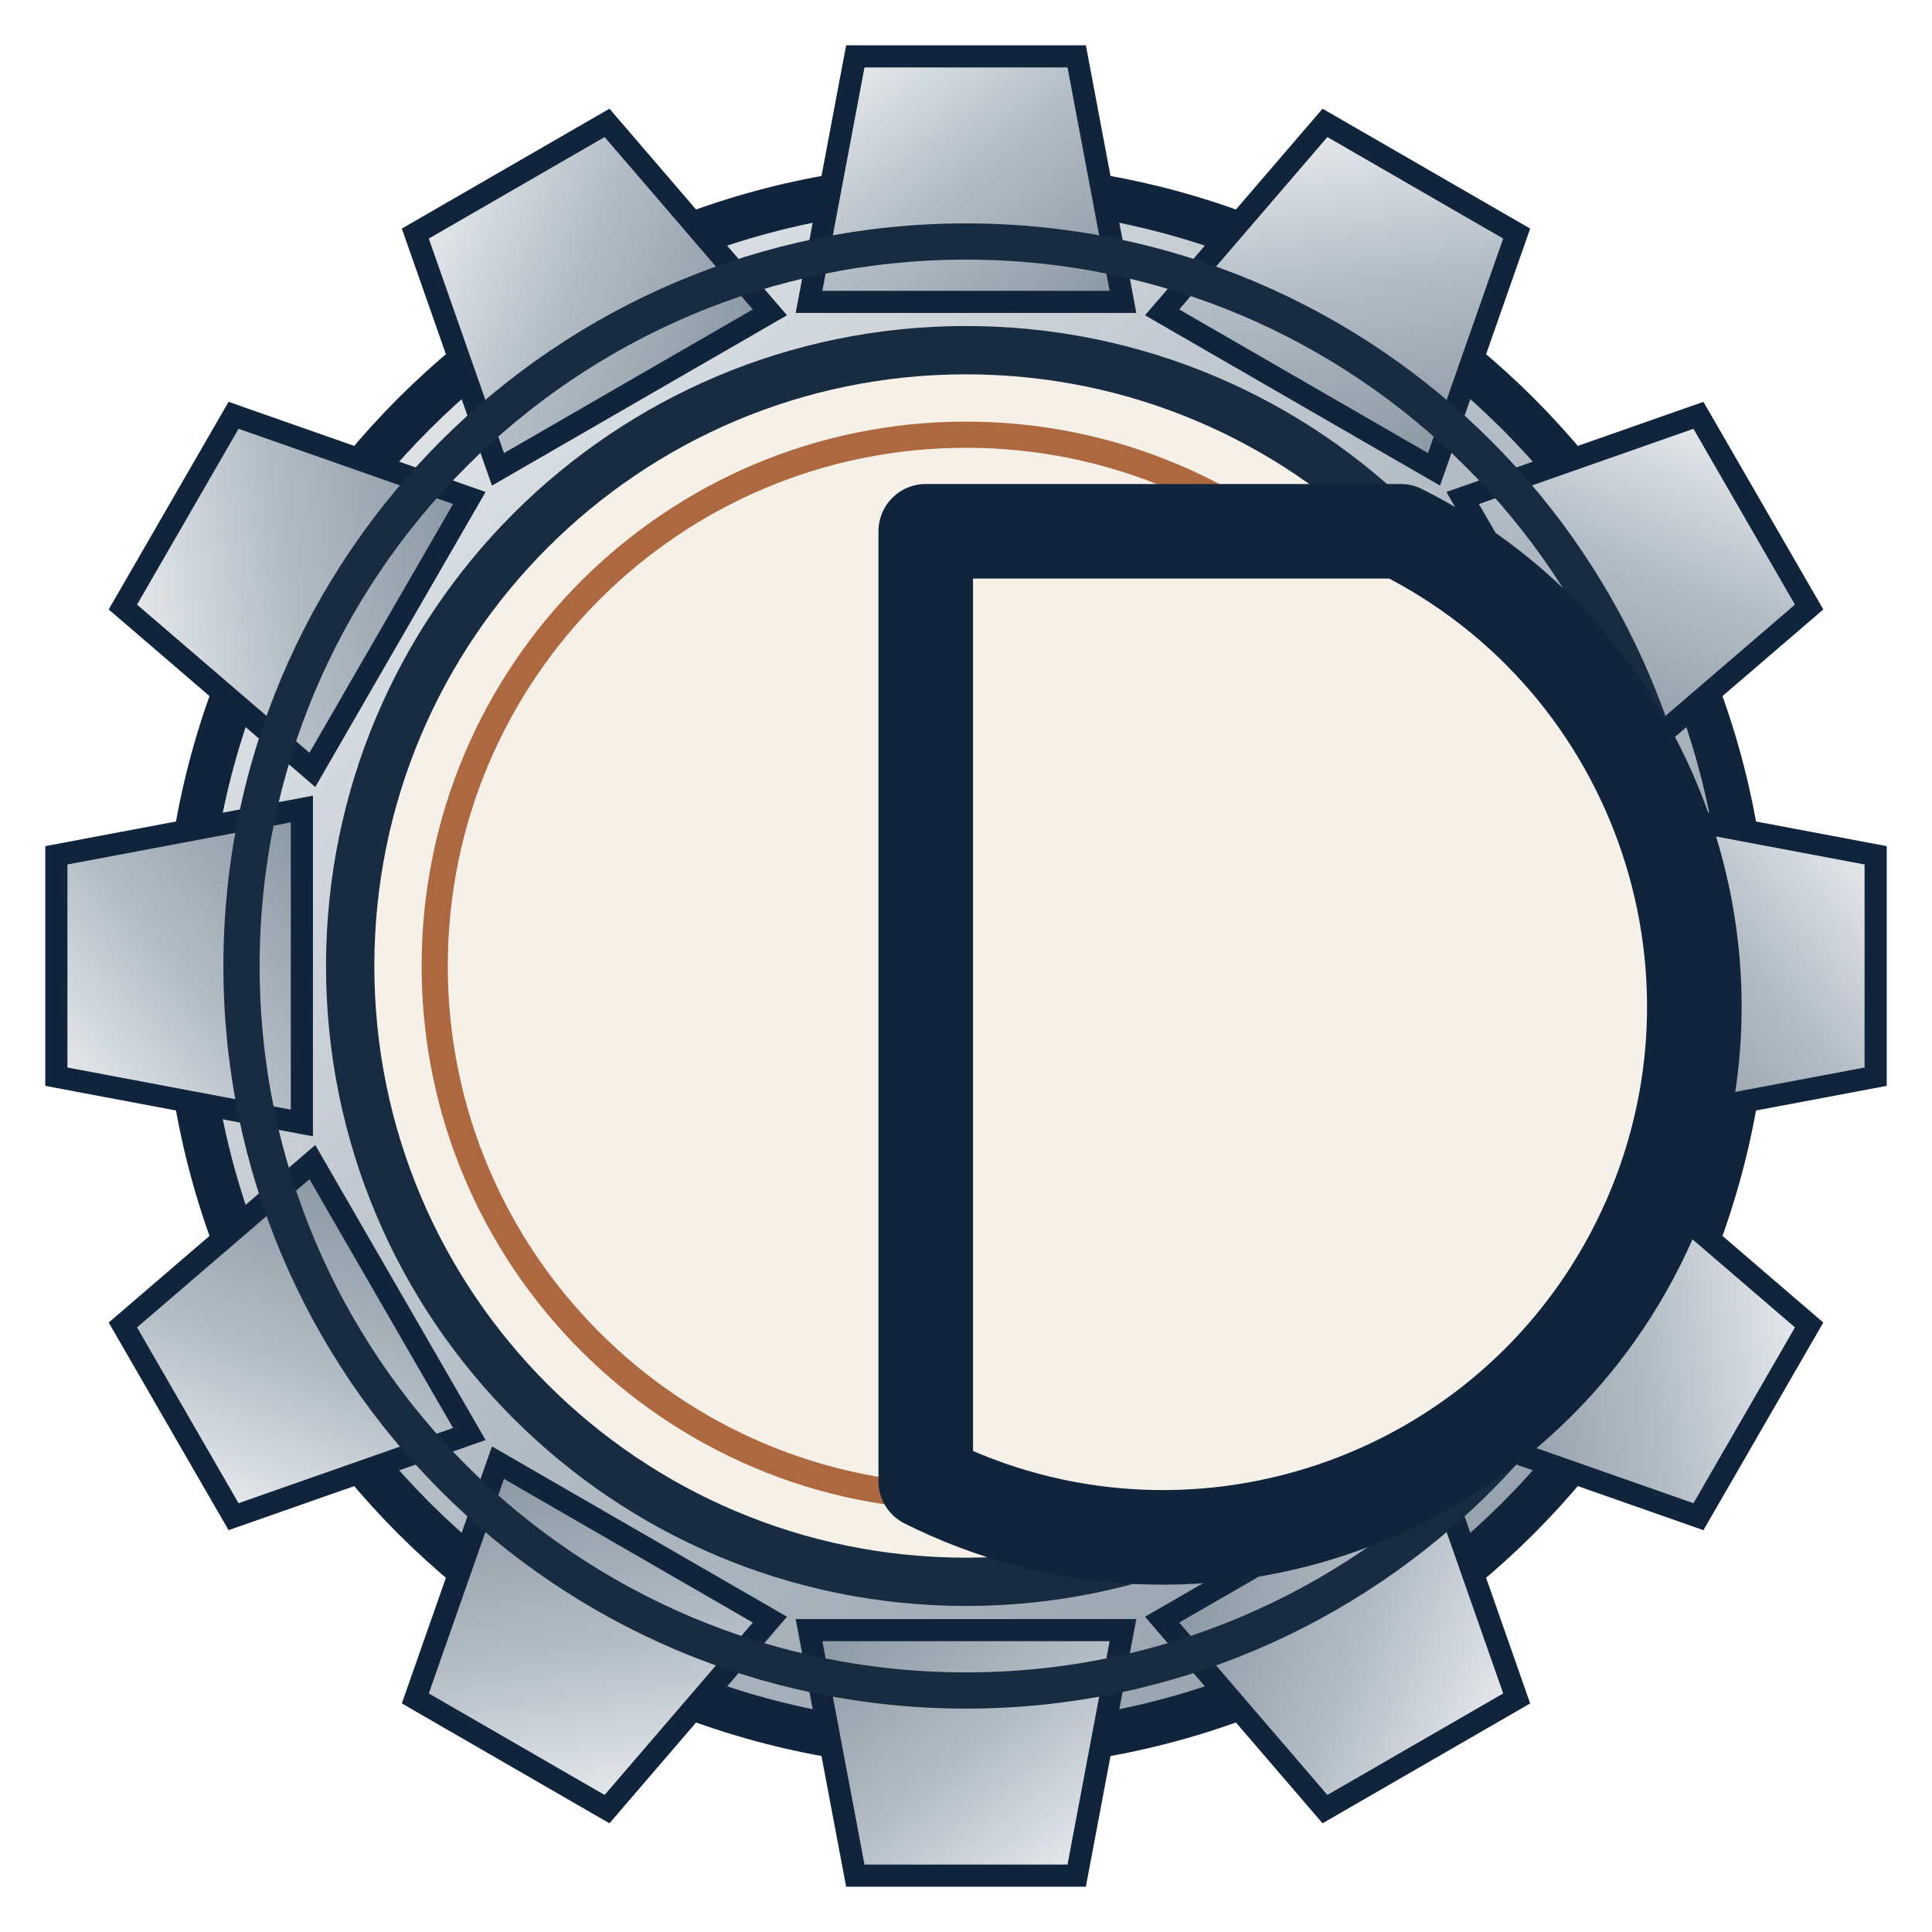
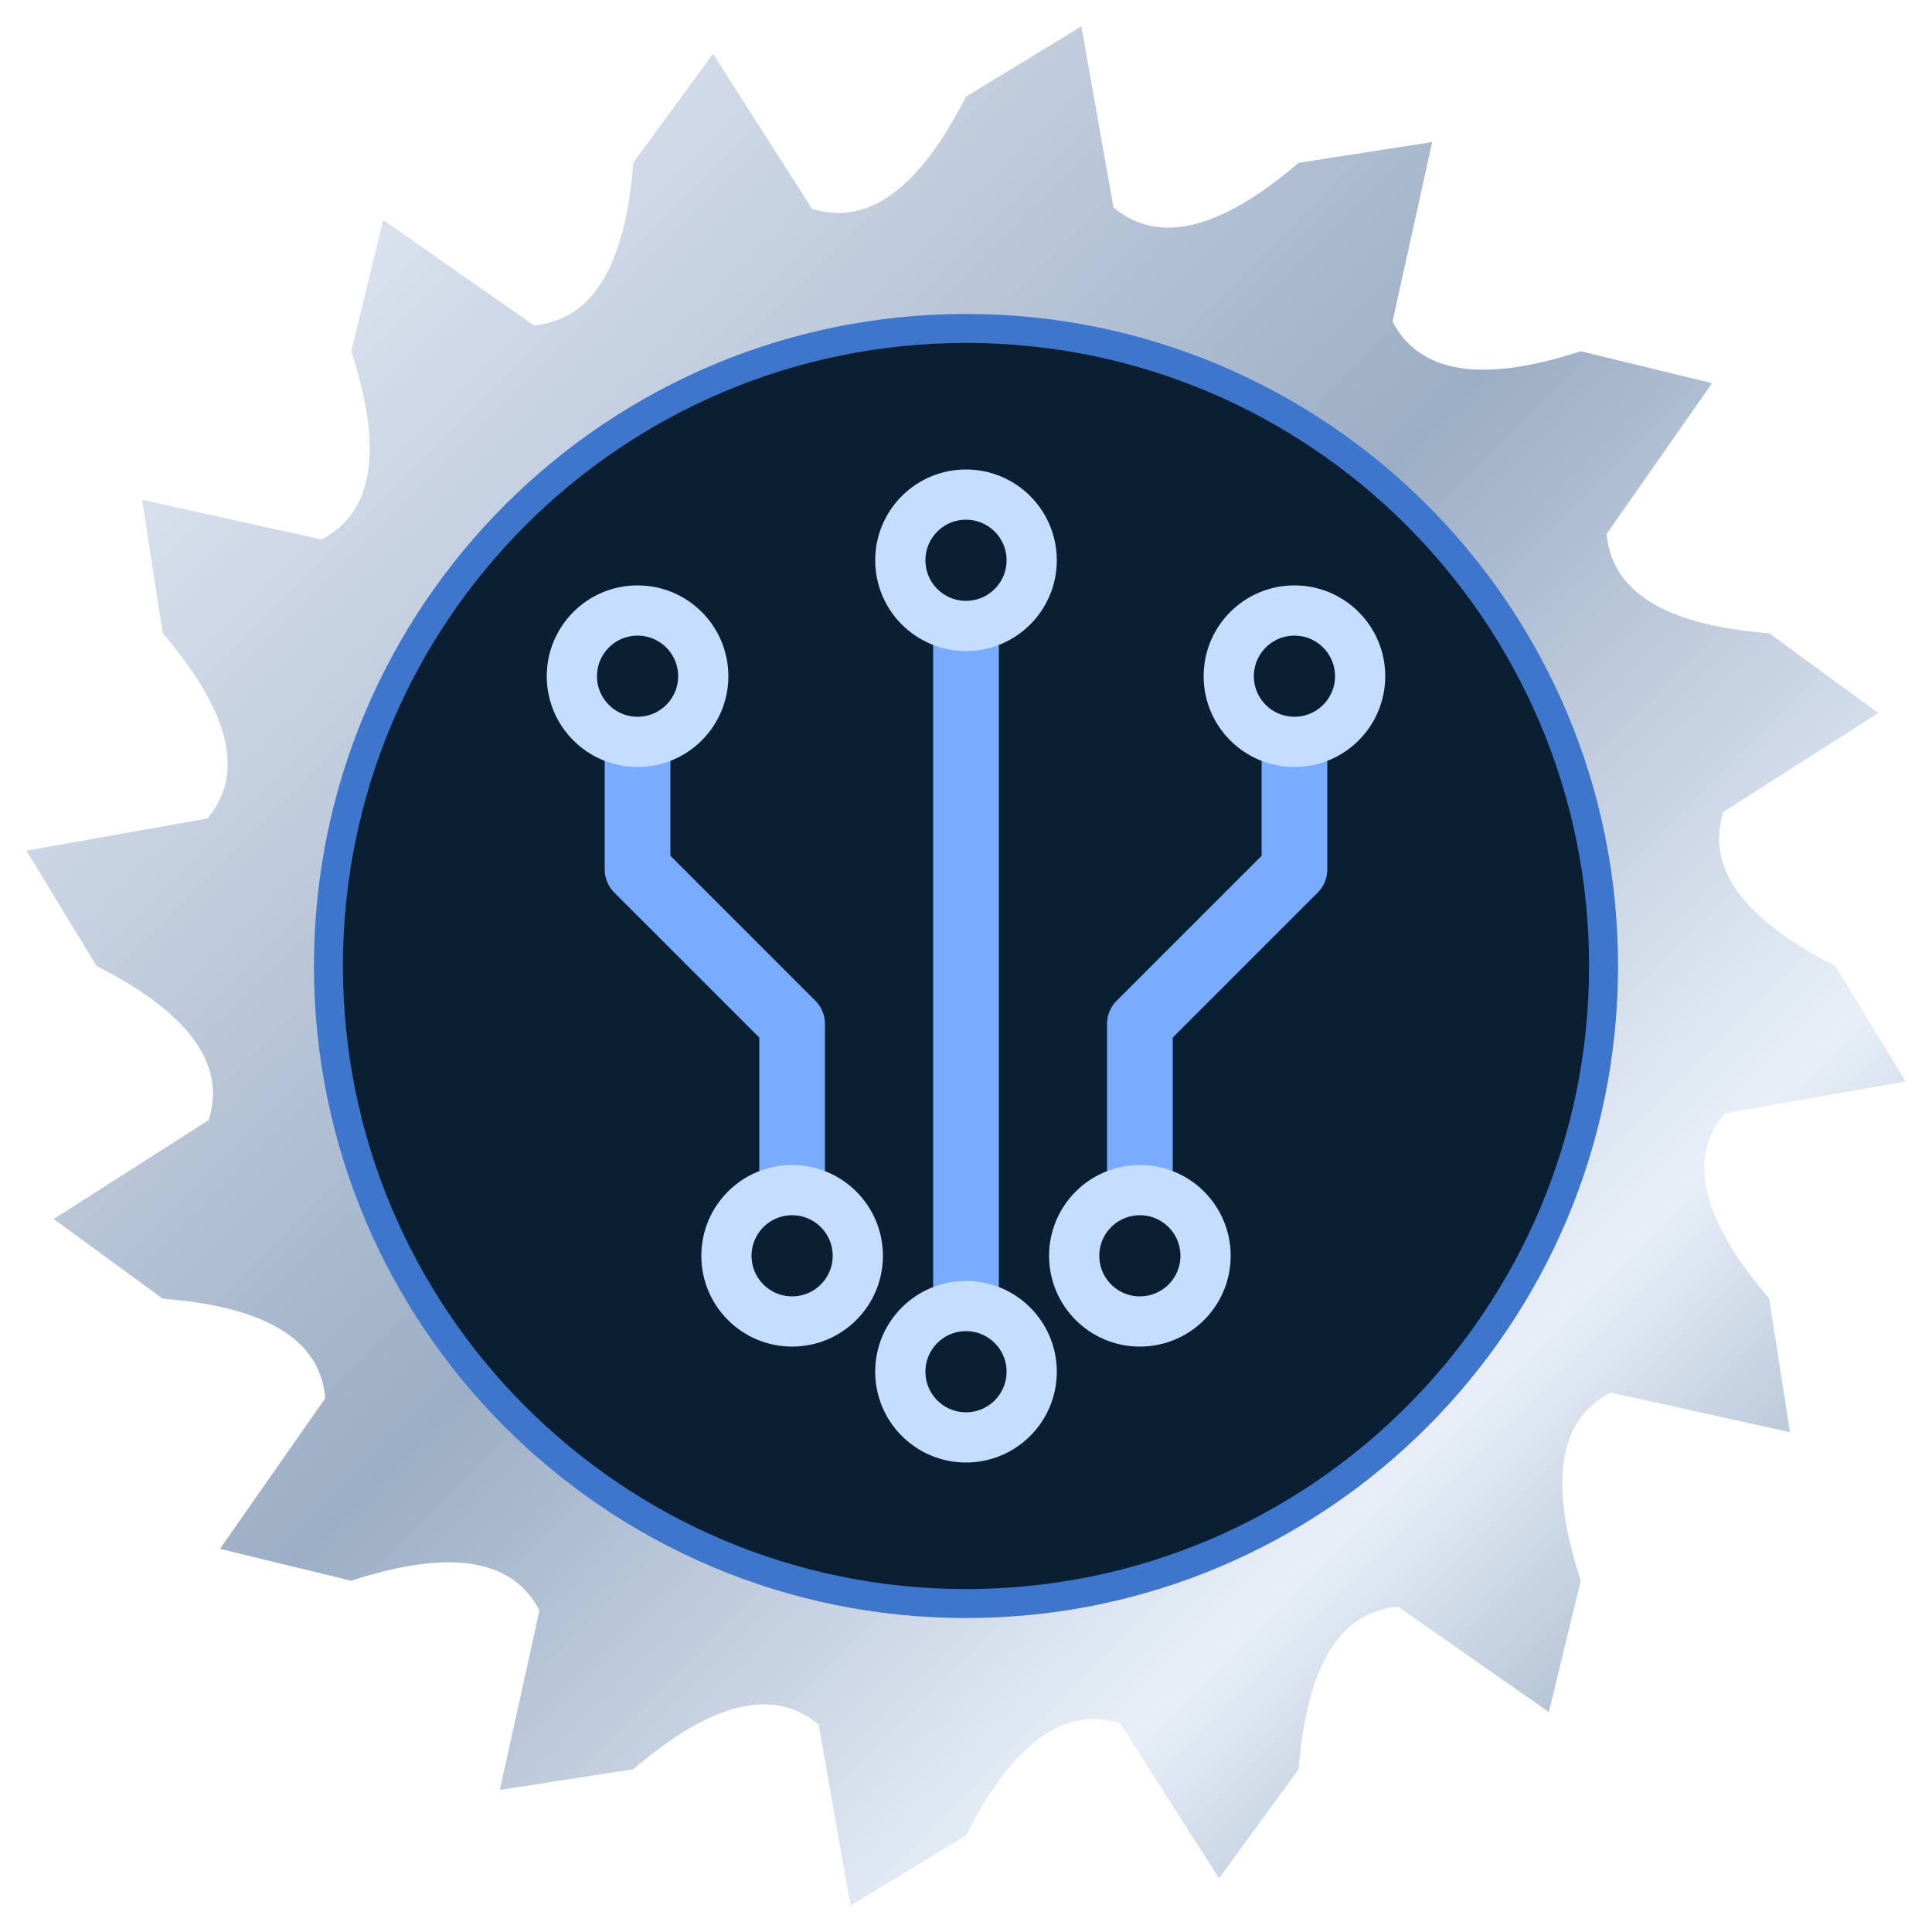
- <svg xmlns="http://www.w3.org/2000/svg" viewBox="0 0 48 48">
+ <svg xmlns="http://www.w3.org/2000/svg" viewBox="0 0 100 100" role="img" aria-label="Saw blade with circuit traces">
  <defs>
-     <linearGradient id="steel" x1="0" y1="0" x2="1" y2="1">
-       <stop offset="0" stop-color="#f1f3f4" />
-       <stop offset=".48" stop-color="#b5bec7" />
-       <stop offset="1" stop-color="#8996a1" />
+     <linearGradient id="steel" x2="1" y2="1">
+       <stop stop-color="#f4f8ff" />
+       <stop offset=".48" stop-color="#9caec5" />
+       <stop offset=".75" stop-color="#e8eff8" />
+       <stop offset="1" stop-color="#718ba8" />
    </linearGradient>
  </defs>
-   <circle cx="24" cy="24" r="19.4" fill="url(#steel)" stroke="#10243b" stroke-width="1.1" />
-   <g fill="url(#steel)" stroke="#10243b" stroke-width=".55">
-     <path d="M21.25 1.4h5.5l1.15 6.1h-7.8z" />
-     <path d="M21.25 1.4h5.5l1.15 6.1h-7.8z" transform="rotate(30 24 24)" />
-     <path d="M21.25 1.4h5.5l1.15 6.1h-7.8z" transform="rotate(60 24 24)" />
-     <path d="M21.25 1.4h5.5l1.15 6.1h-7.8z" transform="rotate(90 24 24)" />
-     <path d="M21.25 1.4h5.5l1.15 6.1h-7.8z" transform="rotate(120 24 24)" />
-     <path d="M21.25 1.4h5.5l1.15 6.1h-7.8z" transform="rotate(150 24 24)" />
-     <path d="M21.25 1.4h5.5l1.15 6.1h-7.8z" transform="rotate(180 24 24)" />
-     <path d="M21.25 1.4h5.5l1.15 6.1h-7.8z" transform="rotate(210 24 24)" />
-     <path d="M21.25 1.4h5.5l1.15 6.1h-7.8z" transform="rotate(240 24 24)" />
-     <path d="M21.25 1.4h5.5l1.15 6.1h-7.8z" transform="rotate(270 24 24)" />
-     <path d="M21.25 1.4h5.5l1.15 6.1h-7.8z" transform="rotate(300 24 24)" />
-     <path d="M21.25 1.4h5.5l1.15 6.1h-7.8z" transform="rotate(330 24 24)" />
+   <path d="M95.000,50.000 L98.635,55.972 L89.265,57.632 Q86.340,61.110 91.575,67.221 L91.575,67.221 L92.647,74.129 L83.355,72.077 Q79.322,74.171 81.820,81.820 L81.820,81.820 L80.167,88.613 L72.368,83.162 Q67.840,83.552 67.221,91.575 L67.221,91.575 L63.095,97.218 L57.975,89.197 Q53.642,87.825 50.000,95.000 L50.000,95.000 L44.028,98.635 L42.368,89.265 Q38.890,86.340 32.779,91.575 L32.779,91.575 L25.871,92.647 L27.923,83.355 Q25.829,79.322 18.180,81.820 L18.180,81.820 L11.387,80.167 L16.838,72.368 Q16.448,67.840 8.425,67.221 L8.425,67.221 L2.782,63.095 L10.803,57.975 Q12.175,53.642 5.000,50.000 L5.000,50.000 L1.365,44.028 L10.735,42.368 Q13.660,38.890 8.425,32.779 L8.425,32.779 L7.353,25.871 L16.645,27.923 Q20.678,25.829 18.180,18.180 L18.180,18.180 L19.833,11.387 L27.632,16.838 Q32.160,16.448 32.779,8.425 L32.779,8.425 L36.905,2.782 L42.025,10.803 Q46.358,12.175 50.000,5.000 L50.000,5.000 L55.972,1.365 L57.632,10.735 Q61.110,13.660 67.221,8.425 L67.221,8.425 L74.129,7.353 L72.077,16.645 Q74.171,20.678 81.820,18.180 L81.820,18.180 L88.613,19.833 L83.162,27.632 Q83.552,32.160 91.575,32.779 L91.575,32.779 L97.218,36.905 L89.197,42.025 Q87.825,46.358 95.000,50.000Z" fill="url(#steel)" />
+   <circle cx="50" cy="50" r="33" fill="#0b1f33" stroke="#3e76cb" stroke-width="1.5" />
+   <g fill="none" stroke="#77acff" stroke-width="3.4" stroke-linecap="round" stroke-linejoin="round">
+     <path d="M50 29V71M33 35V45L41 53V65M67 35V45L59 53V65" />
  </g>
-   <circle cx="24" cy="24" r="18" fill="none" stroke="#172b41" stroke-width=".9" />
-   <circle cx="24" cy="24" r="15.3" fill="#f5f1e8" stroke="#172b41" stroke-width="1.2" />
-   <circle cx="24" cy="24" r="13.2" fill="none" stroke="#ad683f" stroke-width=".65" />
-   <path d="M23 13.2h11.8A11.8 11.8 0 0 1 23 36.8V13.2Z" fill="#f5f1e8" stroke="#10243b" stroke-width="2.35" stroke-linejoin="round" />
+   <g fill="#0b1f33" stroke="#c5ddff" stroke-width="2.6">
+     <circle cx="50" cy="29" r="3.4" />
+     <circle cx="50" cy="71" r="3.4" />
+     <circle cx="33" cy="35" r="3.4" />
+     <circle cx="41" cy="65" r="3.4" />
+     <circle cx="67" cy="35" r="3.4" />
+     <circle cx="59" cy="65" r="3.4" />
+   </g>
</svg>
